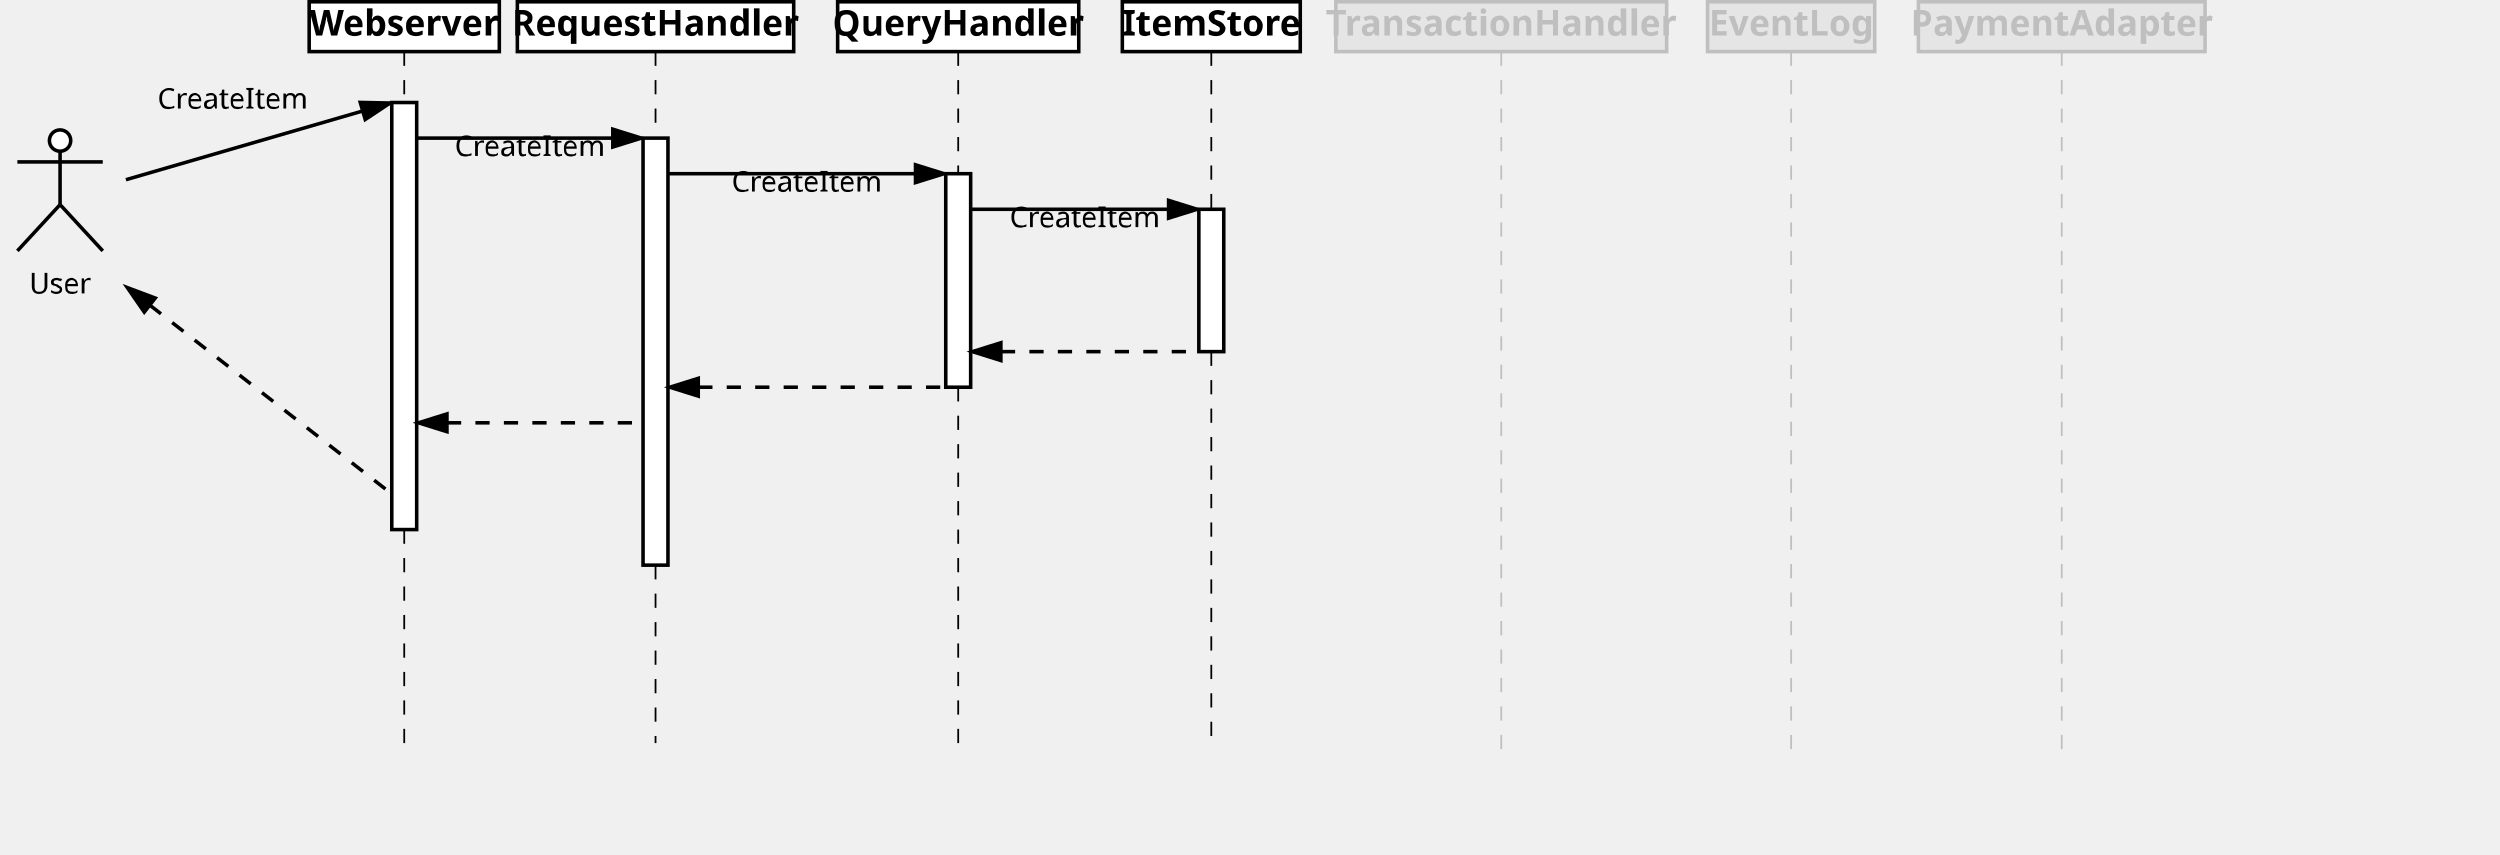
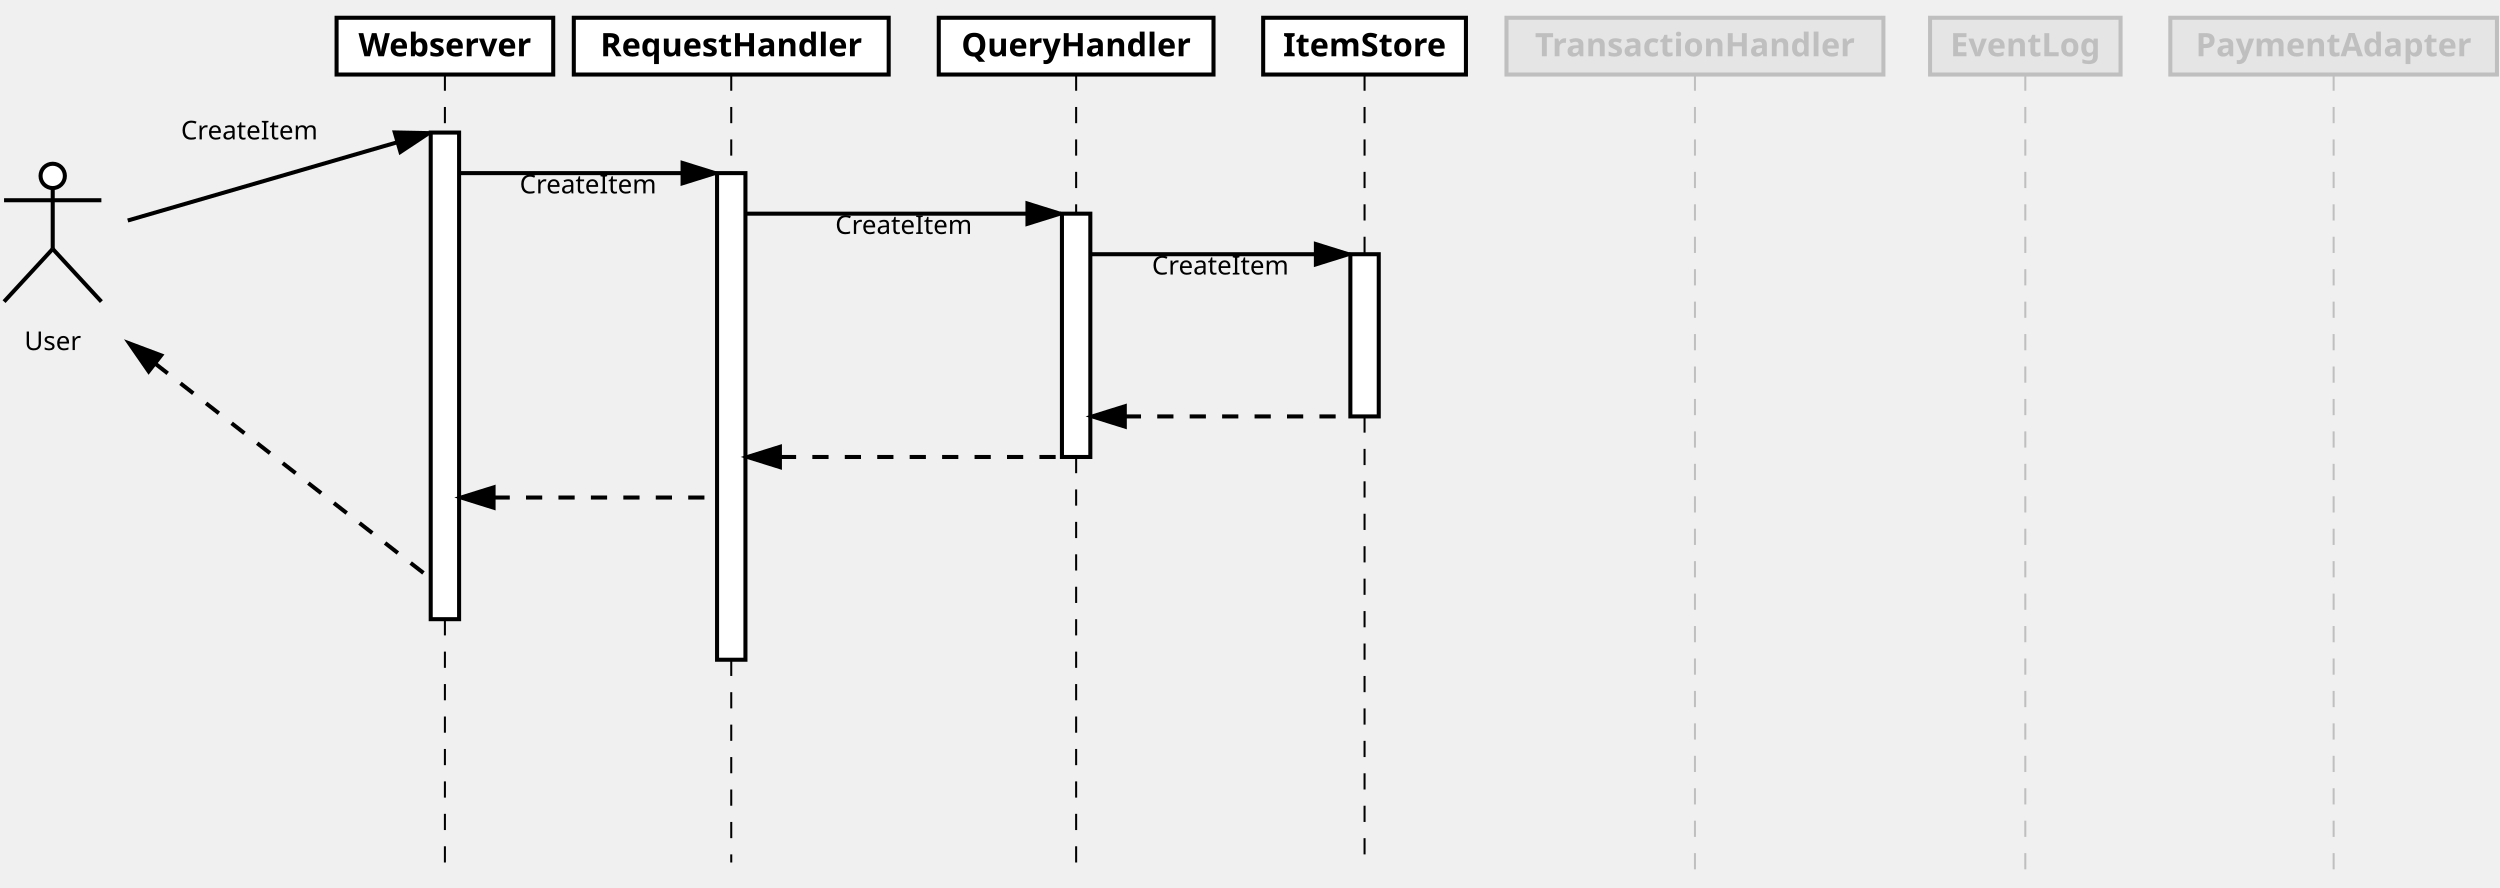
- <svg xmlns="http://www.w3.org/2000/svg" width="61.625cm" height="21.075cm" viewBox="7.850 2.950 69.475 24.025">
-   <line x1="18.821" y1="4.400" x2="18.821" y2="5.831" stroke="#000000" stroke-width="0.050" stroke-dasharray="0.40,0.40" />
-   <line x1="18.821" y1="17.831" x2="18.821" y2="23.831" stroke="#000000" stroke-width="0.050" stroke-dasharray="0.40,0.40" />
-   <rect x="18.471" y="5.831" width="0.700" height="12.000" fill="#FFFFFF" stroke="none" stroke-width="0" />
-   <rect x="18.471" y="5.831" width="0.700" height="12.000" fill="none" stroke="#000000" stroke-width="0.100" />
-   <ellipse cx="9.150" cy="6.900" rx="0.300" ry="0.300" fill="#FFFFFF" stroke="none" />
-   <ellipse cx="9.150" cy="6.900" rx="0.300" ry="0.300" fill="none" stroke="#000000" stroke-width="0.100" />
-   <line x1="7.950" y1="7.500" x2="10.350" y2="7.500" stroke="#000000" stroke-width="0.100" />
-   <line x1="9.150" y1="7.200" x2="9.150" y2="8.700" stroke="#000000" stroke-width="0.100" />
-   <line x1="9.150" y1="8.700" x2="7.950" y2="10.000" stroke="#000000" stroke-width="0.100" />
-   <line x1="9.150" y1="8.700" x2="10.350" y2="10.000" stroke="#000000" stroke-width="0.100" />
-   <text x="9.150" y="11.195" fill="#000000" text-anchor="middle" font-size="0.80" font-family="sans" font-style="normal" font-weight="400">
- User</text>
-   <rect x="16.150" y="3.000" width="5.343" height="1.400" fill="#FFFFFF" stroke="none" stroke-width="0" />
-   <rect x="16.150" y="3.000" width="5.343" height="1.400" fill="none" stroke="#000000" stroke-width="0.100" />
-   <text x="18.821" y="3.950" fill="#000000" text-anchor="middle" font-size="1.00" font-family="sans" font-style="normal" font-weight="700">
- Webserver</text>
-   <rect x="22.000" y="3.000" width="7.765" height="1.400" fill="#FFFFFF" stroke="none" stroke-width="0" />
-   <rect x="22.000" y="3.000" width="7.765" height="1.400" fill="none" stroke="#000000" stroke-width="0.100" />
-   <text x="25.883" y="3.950" fill="#000000" text-anchor="middle" font-size="1.00" font-family="sans" font-style="normal" font-weight="700">
- RequestHandler</text>
-   <line x1="34.388" y1="4.400" x2="34.388" y2="7.831" stroke="#000000" stroke-width="0.050" stroke-dasharray="0.40,0.40" />
-   <line x1="34.388" y1="13.831" x2="34.388" y2="24.000" stroke="#000000" stroke-width="0.050" stroke-dasharray="0.40,0.40" />
-   <rect x="34.038" y="7.831" width="0.700" height="6.000" fill="#FFFFFF" stroke="none" stroke-width="0" />
-   <rect x="34.038" y="7.831" width="0.700" height="6.000" fill="none" stroke="#000000" stroke-width="0.100" />
-   <rect x="31.000" y="3.000" width="6.775" height="1.400" fill="#FFFFFF" stroke="none" stroke-width="0" />
-   <rect x="31.000" y="3.000" width="6.775" height="1.400" fill="none" stroke="#000000" stroke-width="0.100" />
-   <text x="34.388" y="3.950" fill="#000000" text-anchor="middle" font-size="1.00" font-family="sans" font-style="normal" font-weight="700">
- QueryHandler</text>
-   <line x1="49.648" y1="4.400" x2="49.648" y2="24.000" stroke="#BFBFBF" stroke-width="0.050" stroke-dasharray="0.40,0.40" />
-   <line x1="49.648" y1="24.000" x2="49.648" y2="24.000" stroke="#BFBFBF" stroke-width="0.050" stroke-dasharray="0.40,0.40" />
-   <rect x="45.000" y="3.000" width="9.295" height="1.400" fill="#E5E5E5" stroke="none" stroke-width="0" />
-   <rect x="45.000" y="3.000" width="9.295" height="1.400" fill="none" stroke="#BFBFBF" stroke-width="0.100" />
-   <text x="49.648" y="3.950" fill="#BFBFBF" text-anchor="middle" font-size="1.00" font-family="sans" font-style="normal" font-weight="700">
- TransactionHandler</text>
-   <line x1="41.500" y1="4.400" x2="41.500" y2="8.831" stroke="#000000" stroke-width="0.050" stroke-dasharray="0.40,0.40" />
-   <line x1="41.500" y1="12.831" x2="41.500" y2="24.000" stroke="#000000" stroke-width="0.050" stroke-dasharray="0.40,0.40" />
-   <rect x="41.150" y="8.831" width="0.700" height="4.000" fill="#FFFFFF" stroke="none" stroke-width="0" />
-   <rect x="41.150" y="8.831" width="0.700" height="4.000" fill="none" stroke="#000000" stroke-width="0.100" />
-   <rect x="39.000" y="3.000" width="5.000" height="1.400" fill="#FFFFFF" stroke="none" stroke-width="0" />
-   <rect x="39.000" y="3.000" width="5.000" height="1.400" fill="none" stroke="#000000" stroke-width="0.100" />
-   <text x="41.500" y="3.950" fill="#000000" text-anchor="middle" font-size="1.00" font-family="sans" font-style="normal" font-weight="700">
- ItemStore</text>
-   <line x1="57.794" y1="4.400" x2="57.794" y2="24.000" stroke="#BFBFBF" stroke-width="0.050" stroke-dasharray="0.40,0.40" />
-   <line x1="57.794" y1="24.000" x2="57.794" y2="24.000" stroke="#BFBFBF" stroke-width="0.050" stroke-dasharray="0.40,0.40" />
-   <rect x="55.445" y="3.000" width="4.697" height="1.400" fill="#E5E5E5" stroke="none" stroke-width="0" />
-   <rect x="55.445" y="3.000" width="4.697" height="1.400" fill="none" stroke="#BFBFBF" stroke-width="0.100" />
-   <text x="57.794" y="3.950" fill="#BFBFBF" text-anchor="middle" font-size="1.00" font-family="sans" font-style="normal" font-weight="700">
- EventLog</text>
-   <line x1="65.398" y1="4.400" x2="65.398" y2="24.000" stroke="#BFBFBF" stroke-width="0.050" stroke-dasharray="0.40,0.40" />
-   <line x1="65.398" y1="24.000" x2="65.398" y2="24.000" stroke="#BFBFBF" stroke-width="0.050" stroke-dasharray="0.40,0.40" />
-   <rect x="61.370" y="3.000" width="8.055" height="1.400" fill="#E5E5E5" stroke="none" stroke-width="0" />
-   <rect x="61.370" y="3.000" width="8.055" height="1.400" fill="none" stroke="#BFBFBF" stroke-width="0.100" />
-   <text x="65.398" y="3.950" fill="#BFBFBF" text-anchor="middle" font-size="1.00" font-family="sans" font-style="normal" font-weight="700">
- PaymentAdapter</text>
-   <line x1="25.883" y1="4.400" x2="25.883" y2="6.831" stroke="#000000" stroke-width="0.050" stroke-dasharray="0.40,0.40" />
-   <line x1="25.883" y1="18.831" x2="25.883" y2="23.831" stroke="#000000" stroke-width="0.050" stroke-dasharray="0.40,0.40" />
-   <rect x="25.532" y="6.831" width="0.700" height="12.000" fill="#FFFFFF" stroke="none" stroke-width="0" />
-   <rect x="25.532" y="6.831" width="0.700" height="12.000" fill="none" stroke="#000000" stroke-width="0.100" />
-   <line x1="24.682" y1="6.831" x2="19.171" y2="6.831" stroke="#000000" stroke-width="0.100" />
-   <polygon fill="#000000" stroke="none" stroke-width="0.100" points="24.682,7.081 25.482,6.831 24.682,6.581 " />
-   <polygon fill="none" stroke="#000000" stroke-width="0.100" points="24.682,7.081 25.482,6.831 24.682,6.581 " />
-   <text x="22.352" y="7.331" fill="#000000" text-anchor="middle" font-size="0.80" font-family="sans" font-style="normal" font-weight="400">
- CreateItem</text>
-   <line x1="33.188" y1="7.831" x2="26.233" y2="7.831" stroke="#000000" stroke-width="0.100" />
-   <polygon fill="#000000" stroke="none" stroke-width="0.100" points="33.188,8.081 33.988,7.831 33.188,7.581 " />
-   <polygon fill="none" stroke="#000000" stroke-width="0.100" points="33.188,8.081 33.988,7.831 33.188,7.581 " />
-   <text x="30.135" y="8.331" fill="#000000" text-anchor="middle" font-size="0.80" font-family="sans" font-style="normal" font-weight="400">
- CreateItem</text>
-   <line x1="40.300" y1="8.831" x2="34.738" y2="8.831" stroke="#000000" stroke-width="0.100" />
-   <polygon fill="#000000" stroke="none" stroke-width="0.100" points="40.300,9.081 41.100,8.831 40.300,8.581 " />
-   <polygon fill="none" stroke="#000000" stroke-width="0.100" points="40.300,9.081 41.100,8.831 40.300,8.581 " />
-   <text x="37.944" y="9.331" fill="#000000" text-anchor="middle" font-size="0.80" font-family="sans" font-style="normal" font-weight="400">
- CreateItem</text>
-   <line x1="35.588" y1="12.831" x2="41.150" y2="12.831" stroke="#000000" stroke-width="0.100" stroke-dasharray="0.40,0.40" />
-   <polygon fill="#000000" stroke="none" stroke-width="0.100" points="35.587,12.581 34.788,12.831 35.587,13.081 " />
-   <polygon fill="none" stroke="#000000" stroke-width="0.100" points="35.587,12.581 34.788,12.831 35.587,13.081 " />
-   <line x1="27.083" y1="13.831" x2="34.038" y2="13.831" stroke="#000000" stroke-width="0.100" stroke-dasharray="0.40,0.40" />
-   <polygon fill="#000000" stroke="none" stroke-width="0.100" points="27.083,13.581 26.283,13.831 27.083,14.081 " />
-   <polygon fill="none" stroke="#000000" stroke-width="0.100" points="27.083,13.581 26.283,13.831 27.083,14.081 " />
-   <line x1="20.021" y1="14.831" x2="25.532" y2="14.831" stroke="#000000" stroke-width="0.100" stroke-dasharray="0.40,0.40" />
-   <polygon fill="#000000" stroke="none" stroke-width="0.100" points="20.021,14.581 19.221,14.831 20.021,15.081 " />
-   <polygon fill="none" stroke="#000000" stroke-width="0.100" points="20.021,14.581 19.221,14.831 20.021,15.081 " />
-   <line x1="17.655" y1="6.068" x2="11.000" y2="8.000" stroke="#000000" stroke-width="0.100" />
-   <polygon fill="#000000" stroke="none" stroke-width="0.100" points="17.725,6.308 18.423,5.845 17.585,5.828 " />
-   <polygon fill="none" stroke="#000000" stroke-width="0.100" points="17.725,6.308 18.423,5.845 17.585,5.828 " />
-   <text x="14.000" y="6.000" fill="#000000" text-anchor="middle" font-size="0.80" font-family="sans" font-style="normal" font-weight="400">
- CreateItem</text>
-   <line x1="11.670" y1="11.523" x2="18.471" y2="16.831" stroke="#000000" stroke-width="0.100" stroke-dasharray="0.40,0.40" />
-   <polygon fill="#000000" stroke="none" stroke-width="0.100" points="11.824,11.326 11.039,11.031 11.516,11.720 " />
-   <polygon fill="none" stroke="#000000" stroke-width="0.100" points="11.824,11.326 11.039,11.031 11.516,11.720 " />
+ <svg xmlns="http://www.w3.org/2000/svg" width="62cm" height="22cm" viewBox="157 59 1233 422">
+   <g>
+     <line style="fill: none; fill-opacity:0; stroke-width: 1; stroke-dasharray: 8; stroke: #000000" x1="376.425" y1="88" x2="376.425" y2="116.624" />
+     <line style="fill: none; fill-opacity:0; stroke-width: 1; stroke-dasharray: 8; stroke: #000000" x1="376.425" y1="356.624" x2="376.425" y2="476.624" />
+     <rect style="fill: #ffffff" x="369.425" y="116.624" width="14" height="240" />
+     <rect style="fill: none; fill-opacity:0; stroke-width: 2; stroke: #000000" x="369.425" y="116.624" width="14" height="240" />
+   </g>
+   <g>
+     <ellipse style="fill: #ffffff" cx="183" cy="138" rx="6" ry="6" />
+     <ellipse style="fill: none; fill-opacity:0; stroke-width: 2; stroke: #000000" cx="183" cy="138" rx="6" ry="6" />
+     <line style="fill: none; fill-opacity:0; stroke-width: 2; stroke: #000000" x1="159" y1="150" x2="207" y2="150" />
+     <line style="fill: none; fill-opacity:0; stroke-width: 2; stroke: #000000" x1="183" y1="144" x2="183" y2="174" />
+     <line style="fill: none; fill-opacity:0; stroke-width: 2; stroke: #000000" x1="183" y1="174" x2="159" y2="200" />
+     <line style="fill: none; fill-opacity:0; stroke-width: 2; stroke: #000000" x1="183" y1="174" x2="207" y2="200" />
+     <text font-size="12.8" style="fill: #000000;text-anchor:middle;font-family:sans-serif;font-style:normal;font-weight:normal" x="183" y="223.9">
+       <tspan x="183" y="223.9">User</tspan>
+     </text>
+   </g>
+   <g>
+     <rect style="fill: #ffffff" x="323" y="60" width="106.85" height="28" />
+     <rect style="fill: none; fill-opacity:0; stroke-width: 2; stroke: #000000" x="323" y="60" width="106.85" height="28" />
+     <text font-size="16" style="fill: #000000;text-anchor:middle;font-family:sans-serif;font-style:normal;font-weight:700" x="376.425" y="79">Webserver</text>
+   </g>
+   <g>
+     <rect style="fill: #ffffff" x="440" y="60" width="155.3" height="28" />
+     <rect style="fill: none; fill-opacity:0; stroke-width: 2; stroke: #000000" x="440" y="60" width="155.3" height="28" />
+     <text font-size="16" style="fill: #000000;text-anchor:middle;font-family:sans-serif;font-style:normal;font-weight:700" x="517.65" y="79">RequestHandler</text>
+   </g>
+   <g>
+     <line style="fill: none; fill-opacity:0; stroke-width: 1; stroke-dasharray: 8; stroke: #000000" x1="687.75" y1="88" x2="687.75" y2="156.624" />
+     <line style="fill: none; fill-opacity:0; stroke-width: 1; stroke-dasharray: 8; stroke: #000000" x1="687.75" y1="276.624" x2="687.75" y2="480" />
+     <rect style="fill: #ffffff" x="680.75" y="156.624" width="14" height="120" />
+     <rect style="fill: none; fill-opacity:0; stroke-width: 2; stroke: #000000" x="680.75" y="156.624" width="14" height="120" />
+   </g>
+   <g>
+     <rect style="fill: #ffffff" x="620" y="60" width="135.5" height="28" />
+     <rect style="fill: none; fill-opacity:0; stroke-width: 2; stroke: #000000" x="620" y="60" width="135.5" height="28" />
+     <text font-size="16" style="fill: #000000;text-anchor:middle;font-family:sans-serif;font-style:normal;font-weight:700" x="687.75" y="79">QueryHandler</text>
+   </g>
+   <g>
+     <line style="fill: none; fill-opacity:0; stroke-width: 1; stroke-dasharray: 8; stroke: #bfbfbf" x1="992.95" y1="88" x2="992.95" y2="480" />
+     <line style="fill: none; fill-opacity:0; stroke-width: 1; stroke-dasharray: 8; stroke: #bfbfbf" x1="992.95" y1="480" x2="992.95" y2="480" />
+   </g>
+   <g>
+     <rect style="fill: #e5e5e5" x="900" y="60" width="185.9" height="28" />
+     <rect style="fill: none; fill-opacity:0; stroke-width: 2; stroke: #bfbfbf" x="900" y="60" width="185.9" height="28" />
+     <text font-size="16" style="fill: #bfbfbf;text-anchor:middle;font-family:sans-serif;font-style:normal;font-weight:700" x="992.95" y="79">TransactionHandler</text>
+   </g>
+   <g>
+     <line style="fill: none; fill-opacity:0; stroke-width: 1; stroke-dasharray: 8; stroke: #000000" x1="830" y1="88" x2="830" y2="176.624" />
+     <line style="fill: none; fill-opacity:0; stroke-width: 1; stroke-dasharray: 8; stroke: #000000" x1="830" y1="256.624" x2="830" y2="480" />
+     <rect style="fill: #ffffff" x="823" y="176.624" width="14" height="80" />
+     <rect style="fill: none; fill-opacity:0; stroke-width: 2; stroke: #000000" x="823" y="176.624" width="14" height="80" />
+   </g>
+   <g>
+     <rect style="fill: #ffffff" x="780" y="60" width="100" height="28" />
+     <rect style="fill: none; fill-opacity:0; stroke-width: 2; stroke: #000000" x="780" y="60" width="100" height="28" />
+     <text font-size="16" style="fill: #000000;text-anchor:middle;font-family:sans-serif;font-style:normal;font-weight:700" x="830" y="79">ItemStore</text>
+   </g>
+   <g>
+     <line style="fill: none; fill-opacity:0; stroke-width: 1; stroke-dasharray: 8; stroke: #bfbfbf" x1="1155.88" y1="88" x2="1155.88" y2="480" />
+     <line style="fill: none; fill-opacity:0; stroke-width: 1; stroke-dasharray: 8; stroke: #bfbfbf" x1="1155.88" y1="480" x2="1155.88" y2="480" />
+   </g>
+   <g>
+     <rect style="fill: #e5e5e5" x="1108.91" y="60" width="93.95" height="28" />
+     <rect style="fill: none; fill-opacity:0; stroke-width: 2; stroke: #bfbfbf" x="1108.91" y="60" width="93.95" height="28" />
+     <text font-size="16" style="fill: #bfbfbf;text-anchor:middle;font-family:sans-serif;font-style:normal;font-weight:700" x="1155.88" y="79">EventLog</text>
+   </g>
+   <g>
+     <line style="fill: none; fill-opacity:0; stroke-width: 1; stroke-dasharray: 8; stroke: #bfbfbf" x1="1307.95" y1="88" x2="1307.95" y2="480" />
+     <line style="fill: none; fill-opacity:0; stroke-width: 1; stroke-dasharray: 8; stroke: #bfbfbf" x1="1307.95" y1="480" x2="1307.95" y2="480" />
+   </g>
+   <g>
+     <rect style="fill: #e5e5e5" x="1227.4" y="60" width="161.1" height="28" />
+     <rect style="fill: none; fill-opacity:0; stroke-width: 2; stroke: #bfbfbf" x="1227.4" y="60" width="161.1" height="28" />
+     <text font-size="16" style="fill: #bfbfbf;text-anchor:middle;font-family:sans-serif;font-style:normal;font-weight:700" x="1307.95" y="79">PaymentAdapter</text>
+   </g>
+   <g>
+     <line style="fill: none; fill-opacity:0; stroke-width: 1; stroke-dasharray: 8; stroke: #000000" x1="517.65" y1="88" x2="517.65" y2="136.624" />
+     <line style="fill: none; fill-opacity:0; stroke-width: 1; stroke-dasharray: 8; stroke: #000000" x1="517.65" y1="376.624" x2="517.65" y2="476.624" />
+     <rect style="fill: #ffffff" x="510.65" y="136.624" width="14" height="240" />
+     <rect style="fill: none; fill-opacity:0; stroke-width: 2; stroke: #000000" x="510.65" y="136.624" width="14" height="240" />
+   </g>
+   <g>
+     <line style="fill: none; fill-opacity:0; stroke-width: 2; stroke: #000000" x1="493.65" y1="136.624" x2="383.425" y2="136.624" />
+     <polygon style="fill: #000000" points="493.65,141.624 509.65,136.624 493.65,131.624 " />
+     <polygon style="fill: none; fill-opacity:0; stroke-width: 2; stroke: #000000" points="493.65,141.624 509.65,136.624 493.65,131.624 " />
+     <text font-size="12.8" style="fill: #000000;text-anchor:middle;font-family:sans-serif;font-style:normal;font-weight:normal" x="447.038" y="146.624">CreateItem</text>
+   </g>
+   <g>
+     <line style="fill: none; fill-opacity:0; stroke-width: 2; stroke: #000000" x1="663.75" y1="156.624" x2="524.65" y2="156.624" />
+     <polygon style="fill: #000000" points="663.75,161.624 679.75,156.624 663.75,151.624 " />
+     <polygon style="fill: none; fill-opacity:0; stroke-width: 2; stroke: #000000" points="663.75,161.624 679.75,156.624 663.75,151.624 " />
+     <text font-size="12.8" style="fill: #000000;text-anchor:middle;font-family:sans-serif;font-style:normal;font-weight:normal" x="602.7" y="166.624">CreateItem</text>
+   </g>
+   <g>
+     <line style="fill: none; fill-opacity:0; stroke-width: 2; stroke: #000000" x1="806" y1="176.624" x2="694.75" y2="176.624" />
+     <polygon style="fill: #000000" points="806,181.624 822,176.624 806,171.624 " />
+     <polygon style="fill: none; fill-opacity:0; stroke-width: 2; stroke: #000000" points="806,181.624 822,176.624 806,171.624 " />
+     <text font-size="12.8" style="fill: #000000;text-anchor:middle;font-family:sans-serif;font-style:normal;font-weight:normal" x="758.875" y="186.624">CreateItem</text>
+   </g>
+   <g>
+     <line style="fill: none; fill-opacity:0; stroke-width: 2; stroke-dasharray: 8; stroke: #000000" x1="711.75" y1="256.624" x2="823" y2="256.624" />
+     <polygon style="fill: #000000" points="711.75,251.624 695.75,256.624 711.75,261.624 " />
+     <polygon style="fill: none; fill-opacity:0; stroke-width: 2; stroke: #000000" points="711.75,251.624 695.75,256.624 711.75,261.624 " />
+   </g>
+   <g>
+     <line style="fill: none; fill-opacity:0; stroke-width: 2; stroke-dasharray: 8; stroke: #000000" x1="541.65" y1="276.624" x2="680.75" y2="276.624" />
+     <polygon style="fill: #000000" points="541.65,271.624 525.65,276.624 541.65,281.624 " />
+     <polygon style="fill: none; fill-opacity:0; stroke-width: 2; stroke: #000000" points="541.65,271.624 525.65,276.624 541.65,281.624 " />
+   </g>
+   <g>
+     <line style="fill: none; fill-opacity:0; stroke-width: 2; stroke-dasharray: 8; stroke: #000000" x1="400.425" y1="296.624" x2="510.65" y2="296.624" />
+     <polygon style="fill: #000000" points="400.425,291.624 384.425,296.624 400.425,301.624 " />
+     <polygon style="fill: none; fill-opacity:0; stroke-width: 2; stroke: #000000" points="400.425,291.624 384.425,296.624 400.425,301.624 " />
+   </g>
+   <g>
+     <line style="fill: none; fill-opacity:0; stroke-width: 2; stroke: #000000" x1="353.099" y1="121.363" x2="220" y2="160" />
+     <polygon style="fill: #000000" points="354.493,126.165 368.465,116.902 351.705,116.561 " />
+     <polygon style="fill: none; fill-opacity:0; stroke-width: 2; stroke: #000000" points="354.493,126.165 368.465,116.902 351.705,116.561 " />
+     <text font-size="12.8" style="fill: #000000;text-anchor:middle;font-family:sans-serif;font-style:normal;font-weight:normal" x="280" y="120">CreateItem</text>
+   </g>
+   <g>
+     <line style="fill: none; fill-opacity:0; stroke-width: 2; stroke-dasharray: 8; stroke: #000000" x1="233.401" y1="230.46" x2="369.425" y2="336.624" />
+     <polygon style="fill: #000000" points="236.478,226.518 220.788,220.615 230.325,234.401 " />
+     <polygon style="fill: none; fill-opacity:0; stroke-width: 2; stroke: #000000" points="236.478,226.518 220.788,220.615 230.325,234.401 " />
+   </g>
</svg>
